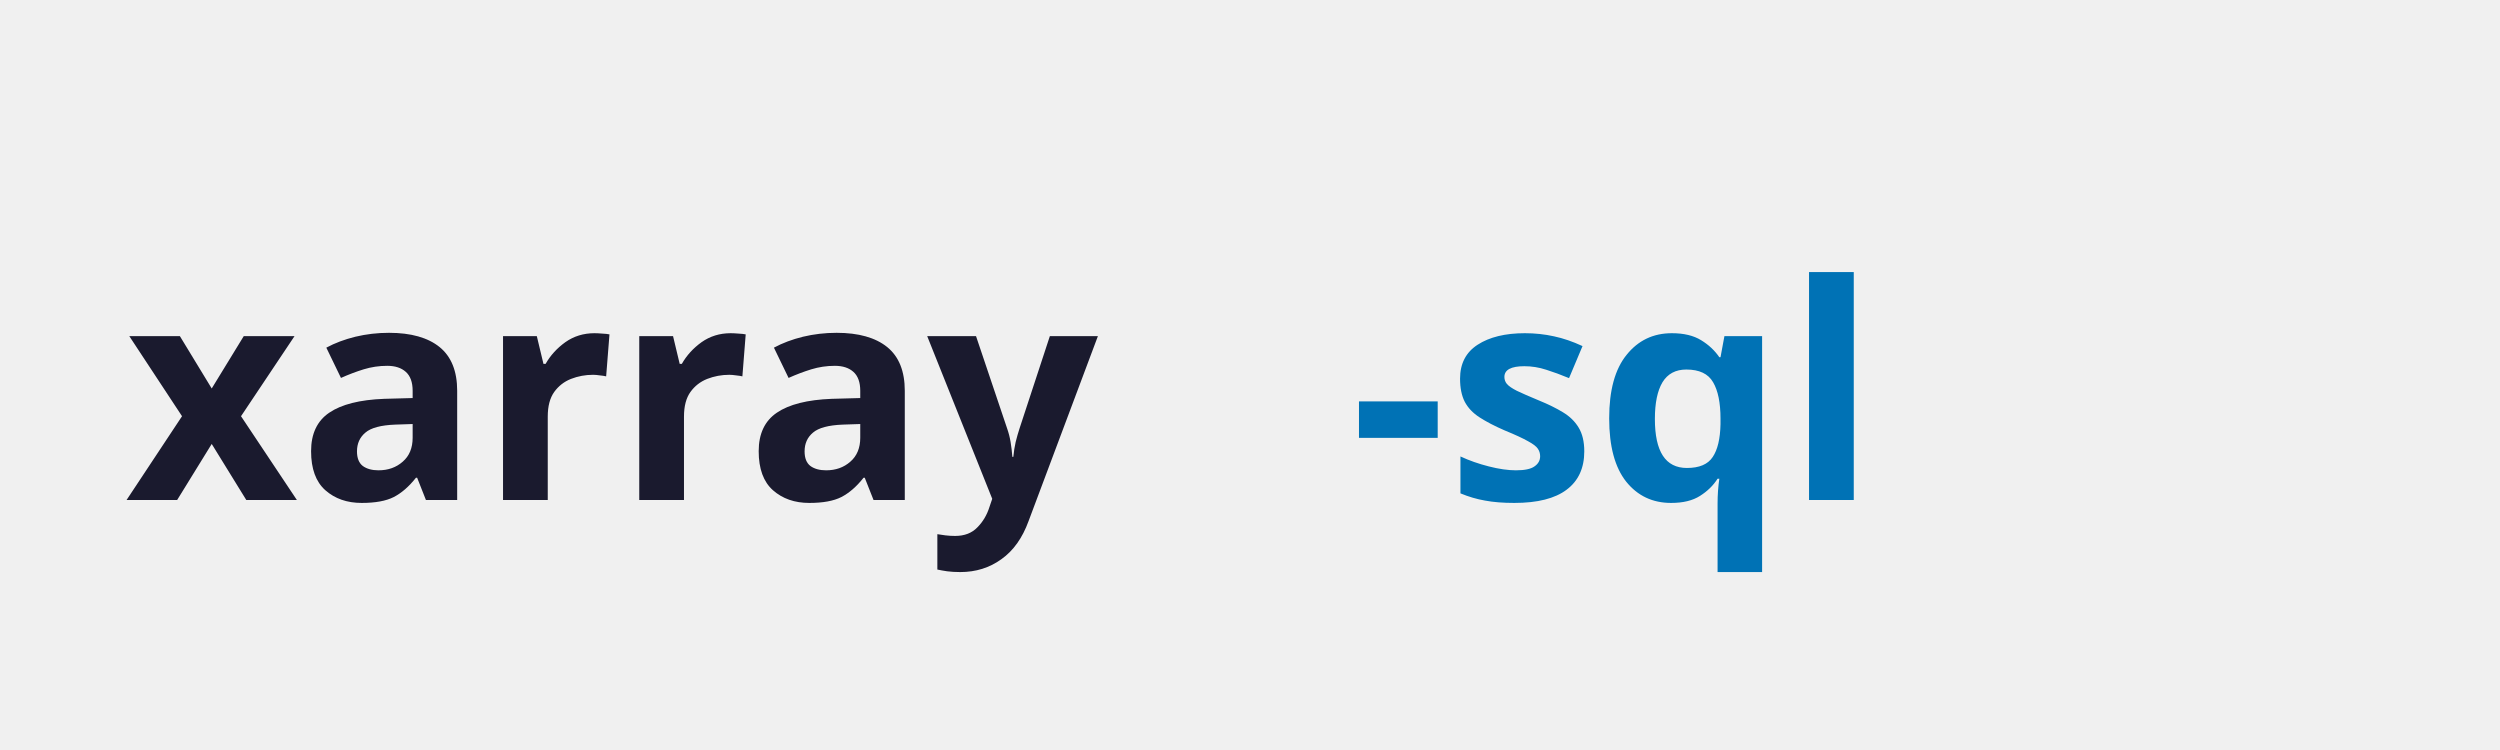
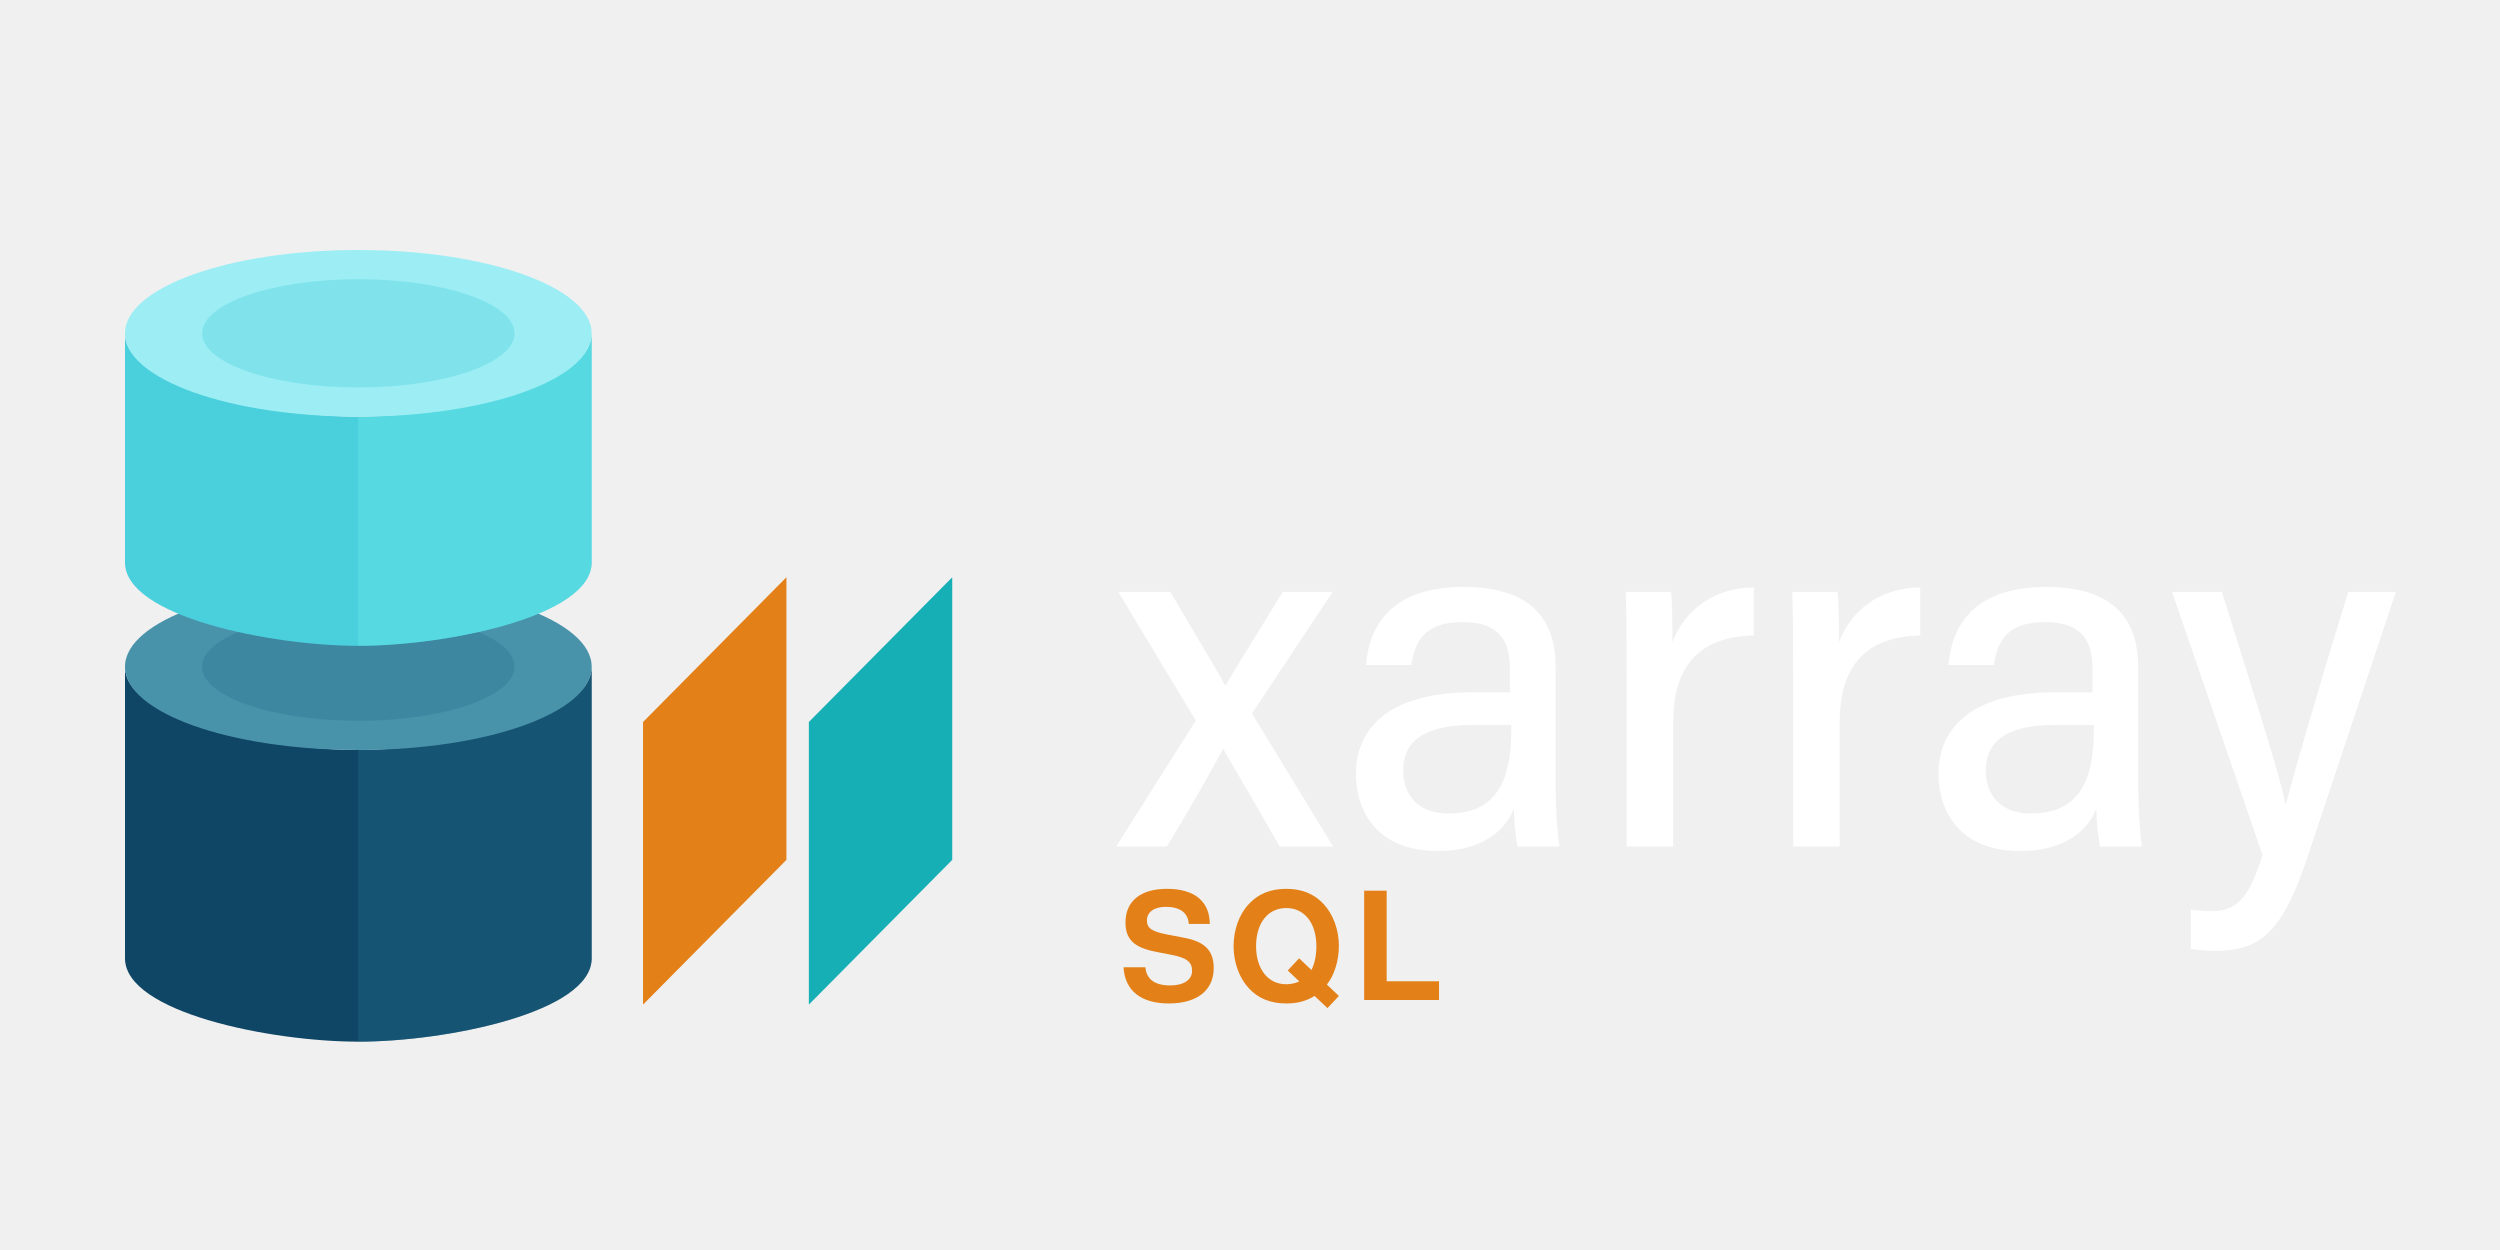
- <svg xmlns="http://www.w3.org/2000/svg" viewBox="0 0 200 60" width="200" height="60">
-   <style>
-     .title { font: bold 24px 'Segoe UI', system-ui, sans-serif; fill: #1a1a2e; }
-     .sql { font: bold 24px 'Segoe UI', system-ui, sans-serif; fill: #0072b5; }
-     @media (prefers-color-scheme: dark) {
-       .title { fill: #e0e0e0; }
-     }
-   </style>
-   <text x="10" y="40" class="title">xarray</text>
-   <text x="108" y="40" class="sql">-sql</text>
+ <svg xmlns="http://www.w3.org/2000/svg" version="1.1" x="0px" y="0px" viewBox="0 0 1200 600" xml:space="preserve">
+   <style type="text/css">
+ 	.st0{fill:#216C89;}
+ 	.st1{fill:#4993AA;}
+ 	.st2{fill:#0F4565;}
+ 	.st3{fill:#6BE8E8;}
+ 	.st4{fill:#9DEEF4;}
+ 	.st5{fill:#4ACFDD;}
+ 	.st6{fill:#E38017;}
+ 	.st7{fill:#16AFB5;}
+ 	.st8{fill:#FFFFFF;}
+ </style>
+   <g>
+     <path class="st2" d="M60,320   C60,320 60,460 60,460   C60,486 130,500 172,500   C214,500 284,486 284,460   L284,320   C284,346 214,360 172,360   C130,360 60,346 60,320Z" />
+     <path class="st0" d="M172,360   C214,360 284,346 284,320   L284,460   C284,486 214,500 172,500   L172,360Z" opacity="0.4" />
+     <ellipse class="st1" cx="172" cy="320" rx="112" ry="40" />
+     <ellipse class="st0" cx="172" cy="320" rx="75" ry="26" opacity="0.3" />
+     <path class="st5" d="M60,160   C60,160 60,270 60,270   C60,296 130,310 172,310   C214,310 284,296 284,270   L284,160   C284,186 214,200 172,200   C130,200 60,186 60,160Z" />
+     <path class="st3" d="M172,200   C214,200 284,186 284,160   L284,270   C284,296 214,310 172,310   L172,200Z" opacity="0.4" />
+     <ellipse class="st4" cx="172" cy="160" rx="112" ry="40" />
+     <ellipse class="st5" cx="172" cy="160" rx="75" ry="26" opacity="0.35" />
+     <polygon class="st6" points="377.48,412.74 308.66,482.2 308.66,346.56 377.48,277.09" />
+     <polygon class="st7" points="457.07,412.74 388.25,482.2 388.25,346.56 457.07,277.09" />
+     <g>
+       <path class="st8" d="M561.8,284.14c15.1,25.84,22.58,37.88,26.23,44.84h0.24c4.71-8.05,14.29-23.28,27.43-44.84h23.98    l-38.73,58.3l38.9,63.89h-25.57c-13.11-23.02-22.76-39.02-27.04-46.76h-0.24c-3.43,6.57-13.72,25.07-26.9,46.76h-24.33    l38.21-60.46l-37.18-61.73H561.8z" />
+       <path class="st8" d="M746.7,378.34c0,8.4,0.74,21.12,1.81,27.99h-20.09c-0.83-4.12-1.68-10.89-1.79-18.09    c-4.76,11.83-16.93,20.25-36.42,20.25c-29.92,0-39.36-19.88-39.36-37.12c0-19.09,12.52-39.06,56.01-39.06c6.66,0,12.11,0,17.87,0    v-11.28c0-11.28-3.25-22.43-22.74-22.43c-17.09,0-22.72,7.99-24.59,20.6h-21.75c1.72-20.23,13.48-37.46,46.96-37.46    c26.18,0,44.1,10.21,44.1,38.51V378.34z M725.41,347.96c-4.71,0-11.28,0-18.48,0c-28.1,0-33.39,11.41-33.39,21.97    c0,11.22,6.79,20.56,21.56,20.56c23.06,0,30.31-15.52,30.31-40.02V347.96z" />
+       <path class="st8" d="M780.8,325.6c0-19.59-0.13-34.96-0.48-41.46h21.86c0.46,5.67,0.57,13.46,0.57,24.13    c5.41-14.21,18.35-26.05,39.04-26.32v23.06c-27.04,0.72-38.69,15.41-38.69,42.09v59.22h-22.3V325.6z" />
+       <path class="st8" d="M860.73,325.6c0-19.59-0.13-34.96-0.48-41.46h21.86c0.46,5.67,0.57,13.46,0.57,24.13    c5.41-14.21,18.35-26.05,39.04-26.32v23.06c-27.04,0.72-38.69,15.41-38.69,42.09v59.22h-22.3V325.6z" />
+       <path class="st8" d="M1026.32,378.34c0,8.4,0.74,21.12,1.81,27.99h-20.09c-0.83-4.12-1.68-10.89-1.79-18.09    c-4.76,11.83-16.93,20.25-36.42,20.25c-29.92,0-39.36-19.88-39.36-37.12c0-19.09,12.52-39.06,56.01-39.06c6.66,0,12.11,0,17.87,0    v-11.28c0-11.28-3.25-22.43-22.74-22.43c-17.09,0-22.72,7.99-24.59,20.6h-21.75c1.72-20.23,13.48-37.46,46.96-37.46    c26.18,0,44.1,10.21,44.1,38.51V378.34z M1005.03,347.96c-4.71,0-11.28,0-18.48,0c-28.1,0-33.39,11.41-33.39,21.97    c0,11.22,6.79,20.56,21.56,20.56c23.06,0,30.31-15.52,30.31-40.02V347.96z" />
+       <path class="st8" d="M1066.52,284.14c18.02,57.78,27.62,87.24,30.48,101.79h0.24c3.62-13.75,14.51-52.1,29.94-101.79H1150    l-42.5,127.6c-12.55,37.55-23.61,44.67-45.01,44.67c-2.53,0-7.83-0.35-10.87-0.94V436.6c2.84,0.48,7.57,0.72,10.6,0.72    c13.81,0,18.53-10.76,23.81-26.84l-43.44-126.34H1066.52z" />
+     </g>
+     <text class="st6" x="537" y="480" font-family="'Helvetica Neue', Helvetica, Arial, sans-serif" font-size="72" font-weight="700" letter-spacing="4">SQL</text>
+   </g>
</svg>
